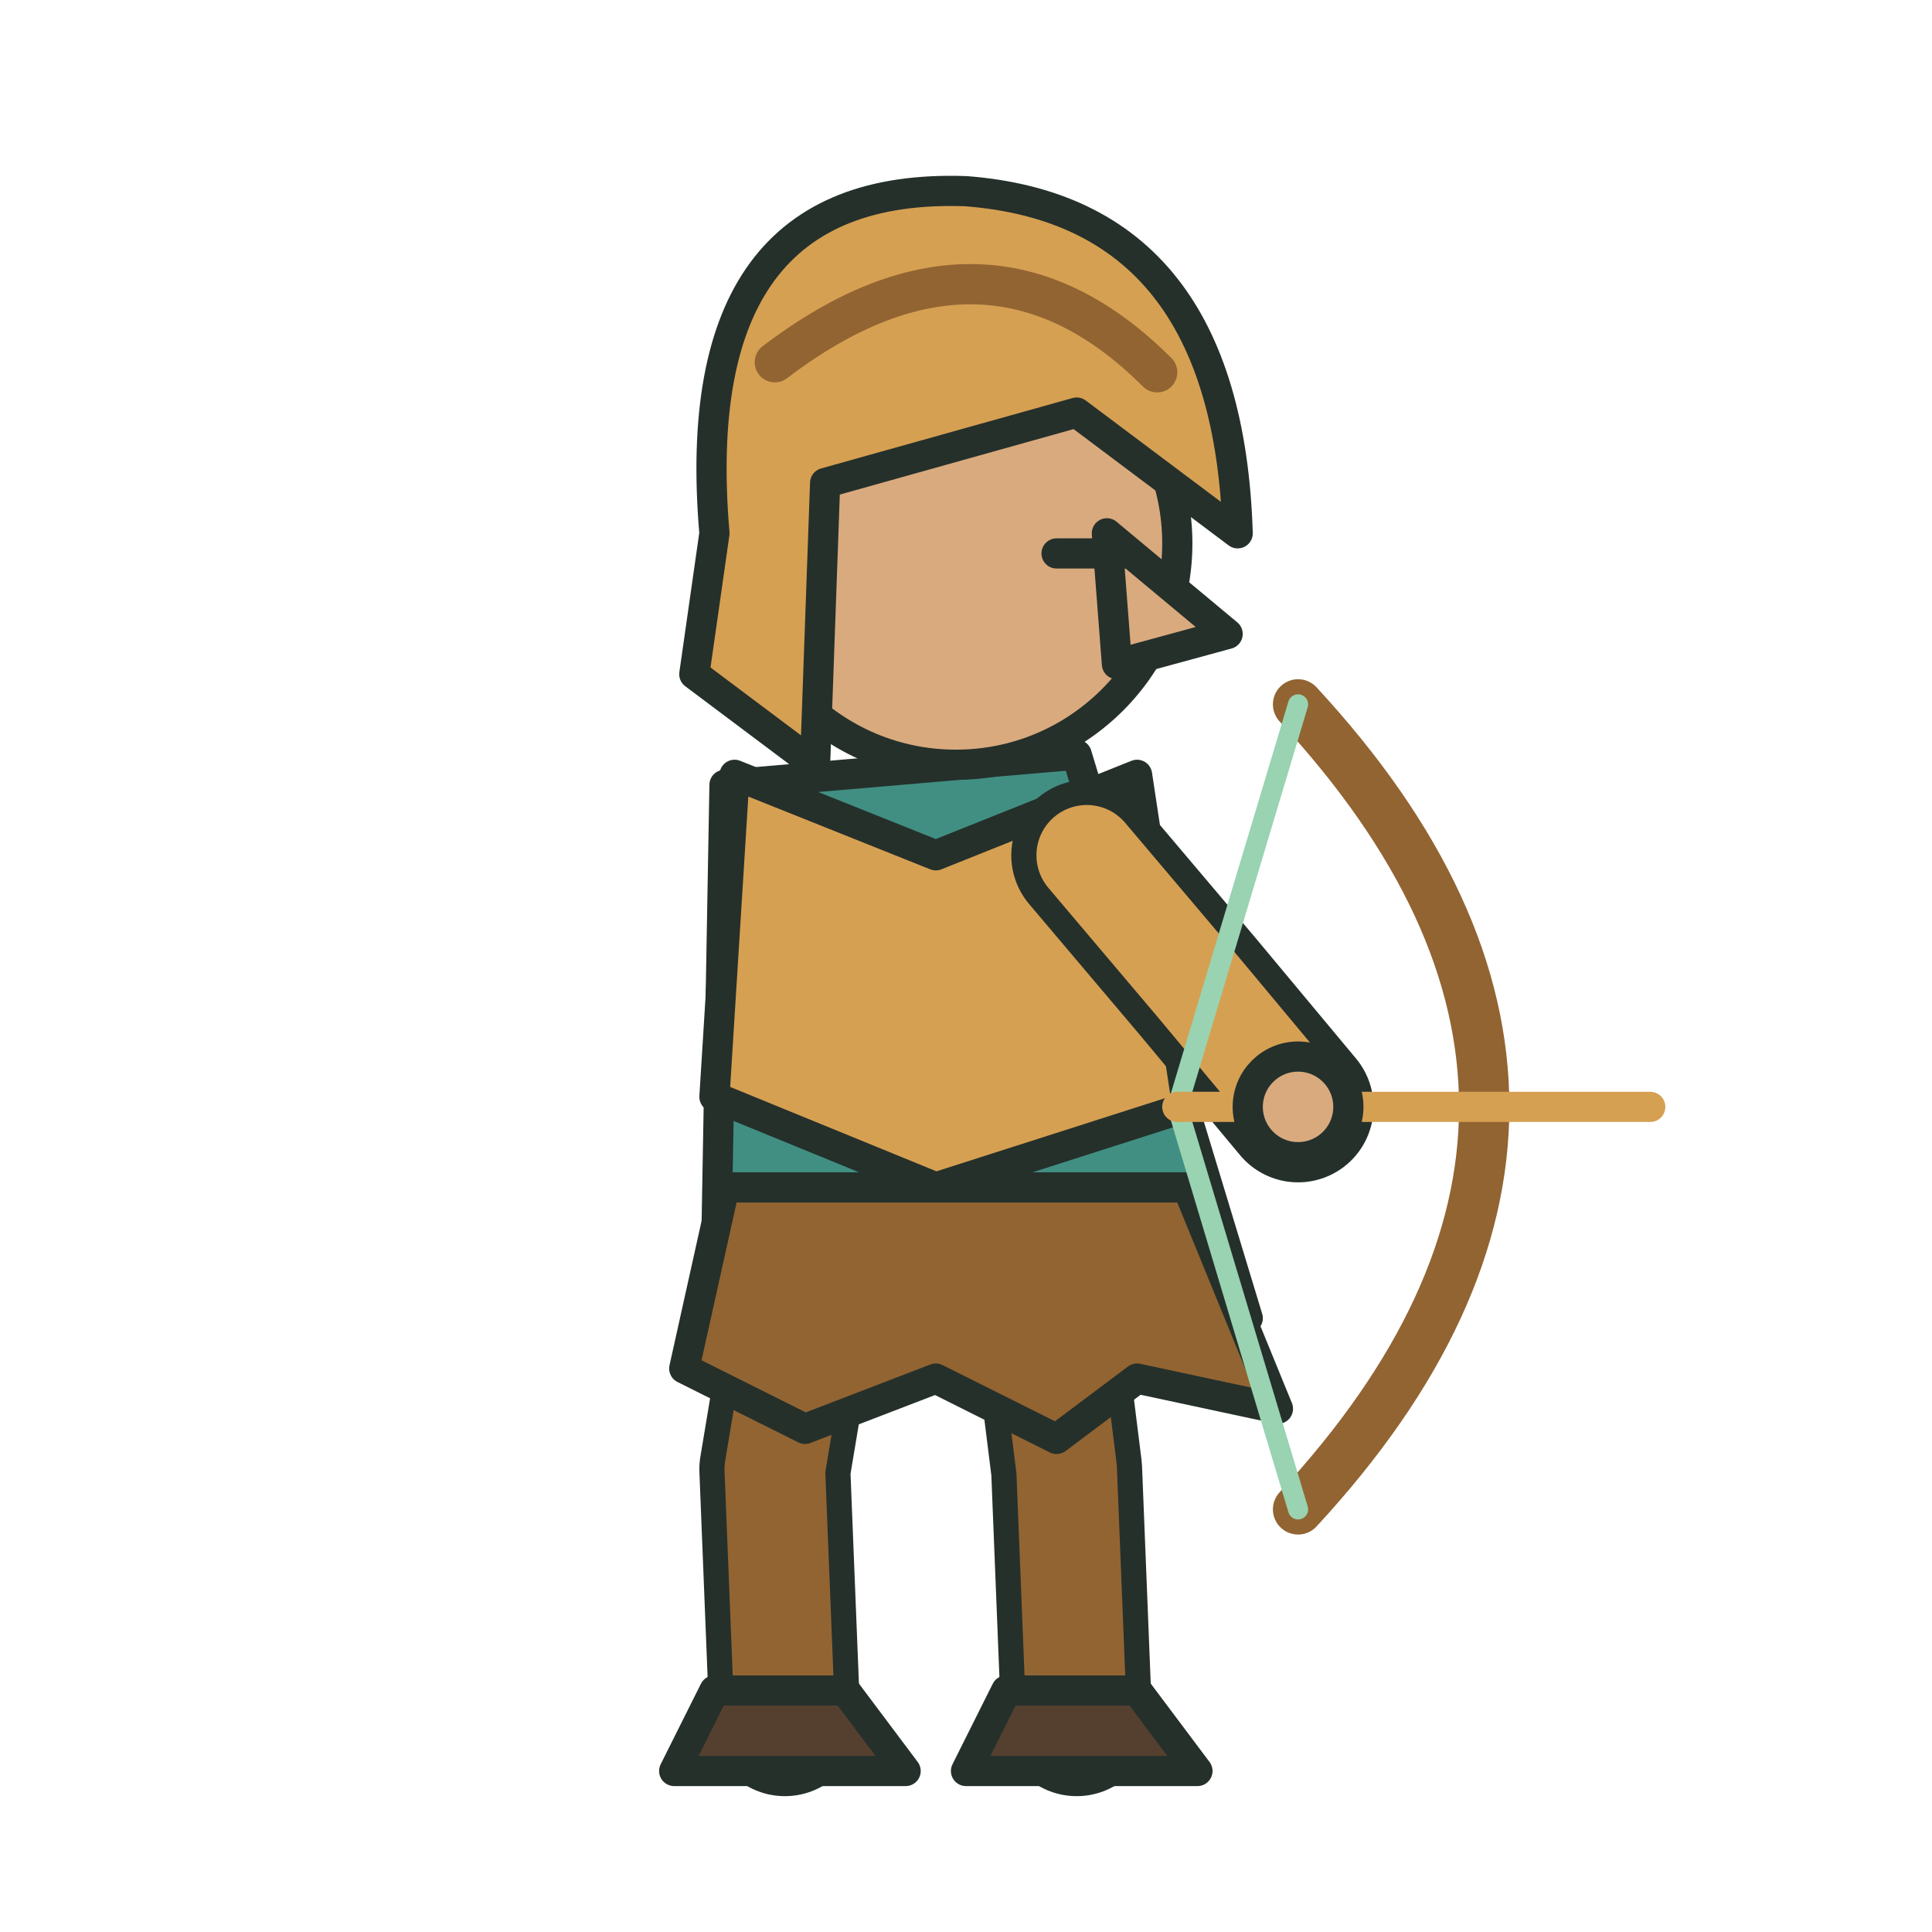
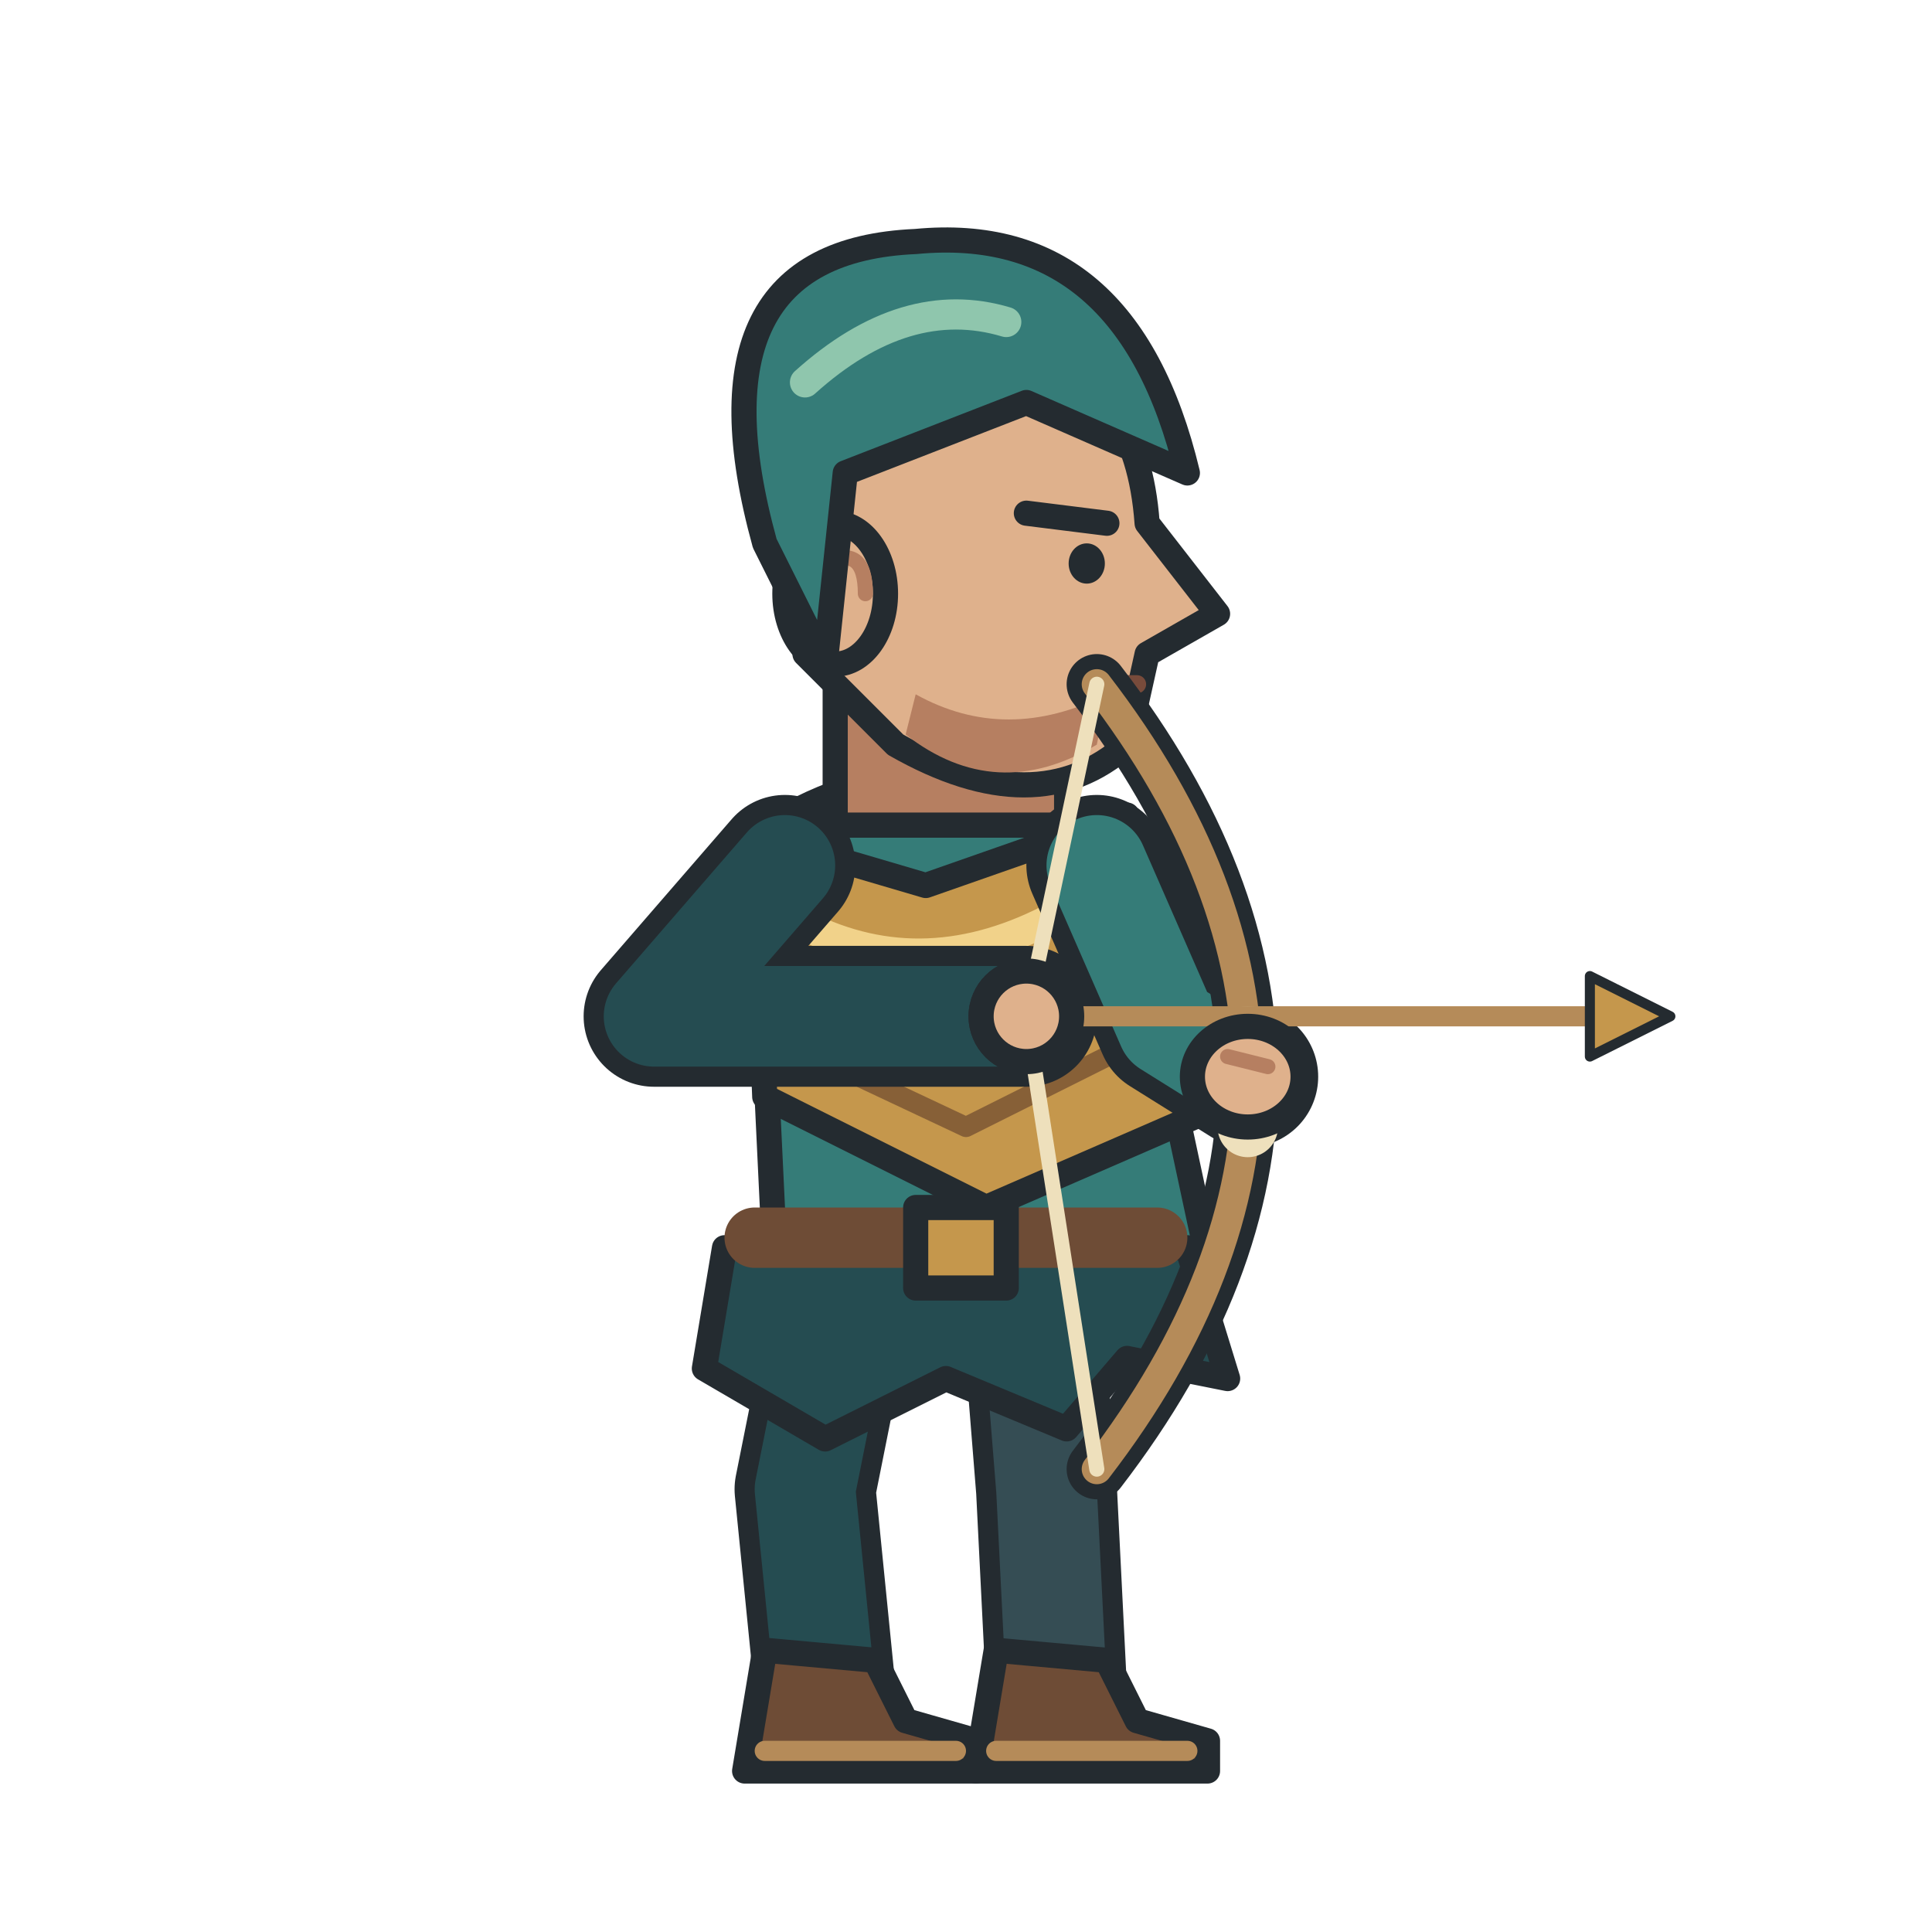
<svg xmlns="http://www.w3.org/2000/svg" width="192" height="192" viewBox="0 0 192 192">
-   <path d="M81 122L77 146 78 171" fill="none" stroke="#25302b" stroke-width="15" stroke-linejoin="round" stroke-linecap="round" />
-   <path d="M81 122L77 146 78 171" fill="none" stroke="#926432" stroke-width="10" stroke-linejoin="round" stroke-linecap="round" />
-   <path d="M71 168h13l6 8h-23z" fill="#55402f" stroke="#25302b" stroke-width="3" stroke-linejoin="round" stroke-linecap="round" />
-   <path d="M103 122L106 146 107 171" fill="none" stroke="#25302b" stroke-width="15" stroke-linejoin="round" stroke-linecap="round" />
-   <path d="M103 122L106 146 107 171" fill="none" stroke="#926432" stroke-width="10" stroke-linejoin="round" stroke-linecap="round" />
-   <path d="M100 168h13l6 8h-23z" fill="#55402f" stroke="#25302b" stroke-width="3" stroke-linejoin="round" stroke-linecap="round" />
+   <path d="M85 123L80 148 82 168" fill="none" stroke="#242b30" stroke-width="14" stroke-linejoin="round" stroke-linecap="round" />
+   <path d="M85 123L80 148 82 168" fill="none" stroke="#254c51" stroke-width="10" stroke-linejoin="round" stroke-linecap="round" />
+   <path d="M76 164l11 1 3 6 7 2v3H74z" fill="#6e4c36" stroke="#242b30" stroke-width="2.5" stroke-linejoin="round" stroke-linecap="round" />
+   <path d="M76 174h19" fill="none" stroke="#b58b59" stroke-width="2" stroke-linejoin="round" stroke-linecap="round" />
+   <path d="M102 123L104 148 105 168" fill="none" stroke="#242b30" stroke-width="14" stroke-linejoin="round" stroke-linecap="round" />
+   <path d="M102 123L104 148 105 168" fill="none" stroke="#354d54" stroke-width="10" stroke-linejoin="round" stroke-linecap="round" />
+   <path d="M99 164l11 1 3 6 7 2v3H97z" fill="#6e4c36" stroke="#242b30" stroke-width="2.5" stroke-linejoin="round" stroke-linecap="round" />
+   <path d="M99 174h19" fill="none" stroke="#b58b59" stroke-width="2" stroke-linejoin="round" stroke-linecap="round" />
  <g transform="translate(0 0)">
-     <path d="M72 78l35-3 17 56-53 3z" fill="#418f83" stroke="#25302b" stroke-width="3" stroke-linejoin="round" stroke-linecap="round" />
-     <path d="M73 77l20 8 20-8 5 33-25 8-22-9z" fill="#d6a052" stroke="#25302b" stroke-width="3" stroke-linejoin="round" stroke-linecap="round" />
-     <path d="M72 118h46l9 22-14-3-8 6-12-6-13 5-12-6z" fill="#926432" stroke="#25302b" stroke-width="3" stroke-linejoin="round" stroke-linecap="round" />
+     <path d="M75 83q18-12 36 0l9 42q-25 13-43 0z" fill="#357c78" stroke="#242b30" stroke-width="2.5" stroke-linejoin="round" stroke-linecap="round" />
+     <path d="M75 83l17 5 20-7 9 29-23 10-22-11z" fill="#c5974c" stroke="#242b30" stroke-width="2.5" stroke-linejoin="round" stroke-linecap="round" />
+     <path d="M80 92q12 6 25-1" fill="none" stroke="#f1d28a" stroke-width="3" stroke-linejoin="round" stroke-linecap="round" />
+     <path d="M79 104l17 8 16-8" fill="none" stroke="#876037" stroke-width="2" stroke-linejoin="round" stroke-linecap="round" />
+     <path d="M72 124h46l4 13-10-2-6 7-12-5-12 6-12-7z" fill="#254c51" stroke="#242b30" stroke-width="2.5" stroke-linejoin="round" stroke-linecap="round" />
+     <path d="M75 123h40" fill="none" stroke="#6e4c36" stroke-width="6" stroke-linejoin="round" stroke-linecap="round" />
+     <path d="M91 120h9v8h-9z" fill="#c5974c" stroke="#242b30" stroke-width="2.5" stroke-linejoin="round" stroke-linecap="round" />
+     <path d="M83 68v14h23V65" fill="#b67f61" stroke="#242b30" stroke-width="2.5" stroke-linejoin="round" stroke-linecap="round" />
+     <path d="M79 43Q86 31 102 35Q113 38 114 52l7 9-7 4-2 9q-9 8-23 0l-9-9z" fill="#dfb18c" stroke="#242b30" stroke-width="2.5" stroke-linejoin="round" stroke-linecap="round" />
+     <path d="M91 69q9 5 19 0l-1 5q-10 6-19-1z" fill="#b67f61" stroke="none" stroke-width="2.5" stroke-linejoin="round" stroke-linecap="round" />
+     <ellipse cx="83" cy="59" rx="5" ry="7" fill="#dfb18c" stroke="#242b30" stroke-width="2.5" />
+     <path d="M82 56q4-2 4 3" fill="none" stroke="#b67f61" stroke-width="1.5" stroke-linejoin="round" stroke-linecap="round" />
+     <path d="M102 51l8 1" fill="none" stroke="#242b30" stroke-width="2.5" stroke-linejoin="round" stroke-linecap="round" />
+     <ellipse cx="108" cy="56" rx="1.8" ry="2" fill="#242b30" stroke="none" stroke-width="2.5" />
+     <path d="M108 68h5" fill="none" stroke="#784b3b" stroke-width="1.8" stroke-linejoin="round" stroke-linecap="round" />
+     <path d="M76 54q-8-29 15-30 21-2 27 23l-16-7-18 7-2 19z" fill="#357c78" stroke="#242b30" stroke-width="2.5" stroke-linejoin="round" stroke-linecap="round" />
+     <path d="M80 38q10-9 20-6" fill="none" stroke="#8fc6ad" stroke-width="3" stroke-linejoin="round" stroke-linecap="round" />
  </g>
-   <g transform="translate(0 0)">
-     <circle cx="95" cy="54" r="22" fill="#d9aa7e" stroke="#25302b" stroke-width="3" />
-     <path d="M110 53l12 10-11 3z" fill="#d9aa7e" stroke="#25302b" stroke-width="3" stroke-linejoin="round" stroke-linecap="round" />
-     <path d="M105 55h7" fill="none" stroke="#25302b" stroke-width="3" stroke-linejoin="round" stroke-linecap="round" />
-     <path d="M71 53q-3-35 25-34 26 2 27 34l-16-12-25 7-1 28-12-9z" fill="#d6a052" stroke="#25302b" stroke-width="3" stroke-linejoin="round" stroke-linecap="round" />
-     <path d="M77 36q21-16 38 1" fill="none" stroke="#926432" stroke-width="4" stroke-linejoin="round" stroke-linecap="round" />
+   <path d="M78 86L65 101 102 101" fill="none" stroke="#242b30" stroke-width="14" stroke-linejoin="round" stroke-linecap="round" />
+   <path d="M78 86L65 101 102 101" fill="none" stroke="#254c51" stroke-width="10" stroke-linejoin="round" stroke-linecap="round" />
+   <ellipse cx="102" cy="101" rx="4.5" ry="4.5" fill="#dfb18c" stroke="#242b30" stroke-width="2.5" />
+   <path d="M109 86L116 102 124 107" fill="none" stroke="#242b30" stroke-width="14" stroke-linejoin="round" stroke-linecap="round" />
+   <path d="M109 86L116 102 124 107" fill="none" stroke="#357c78" stroke-width="10" stroke-linejoin="round" stroke-linecap="round" />
+   <g transform="translate(124 107)">
+     <g transform="rotate(0)">
+       <path d="M-15-39Q15 0-15 39" fill="none" stroke="#242b30" stroke-width="6" stroke-linejoin="round" stroke-linecap="round" />
+       <path d="M-15-39Q15 0-15 39" fill="none" stroke="#b58b59" stroke-width="3" stroke-linejoin="round" stroke-linecap="round" />
+       <path d="M0-4v9" fill="none" stroke="#eee0bc" stroke-width="6" stroke-linejoin="round" stroke-linecap="round" />
+       <path d="M-15-39L-22-6-15 39" fill="none" stroke="#eee0bc" stroke-width="1.5" stroke-linejoin="round" stroke-linecap="round" />
+       <path d="M-22-6H37" fill="none" stroke="#b58b59" stroke-width="2" stroke-linejoin="round" stroke-linecap="round" />
+       <path d="M34-10l8 4-8 4z" fill="#c5974c" stroke="#242b30" stroke-width="1" stroke-linejoin="round" stroke-linecap="round" />
+     </g>
  </g>
-   <path d="M108 85L119 98 129 110" fill="none" stroke="#25302b" stroke-width="15" stroke-linejoin="round" stroke-linecap="round" />
-   <path d="M108 85L119 98 129 110" fill="none" stroke="#d6a052" stroke-width="10" stroke-linejoin="round" stroke-linecap="round" />
-   <g transform="translate(129 110) rotate(0)">
-     <path d="M0-40q37 40 0 80" fill="none" stroke="#926432" stroke-width="5" stroke-linejoin="round" stroke-linecap="round" />
-     <path d="M0-40L-12 0 0 40" fill="none" stroke="#99d3b1" stroke-width="2" stroke-linejoin="round" stroke-linecap="round" />
-     <path d="M-12 0h47" fill="none" stroke="#d6a052" stroke-width="3" stroke-linejoin="round" stroke-linecap="round" />
-   </g>
-   <circle cx="129" cy="110" r="5" fill="#d9aa7e" stroke="#25302b" stroke-width="3" />
+   <ellipse cx="124" cy="107" rx="5.5" ry="5" fill="#dfb18c" stroke="#242b30" stroke-width="2.5" />
+   <path d="M122 105l4 1" fill="none" stroke="#b67f61" stroke-width="1.5" stroke-linejoin="round" stroke-linecap="round" />
+   <ellipse cx="102" cy="101" rx="4.5" ry="4.5" fill="#dfb18c" stroke="#242b30" stroke-width="2.5" />
</svg>
